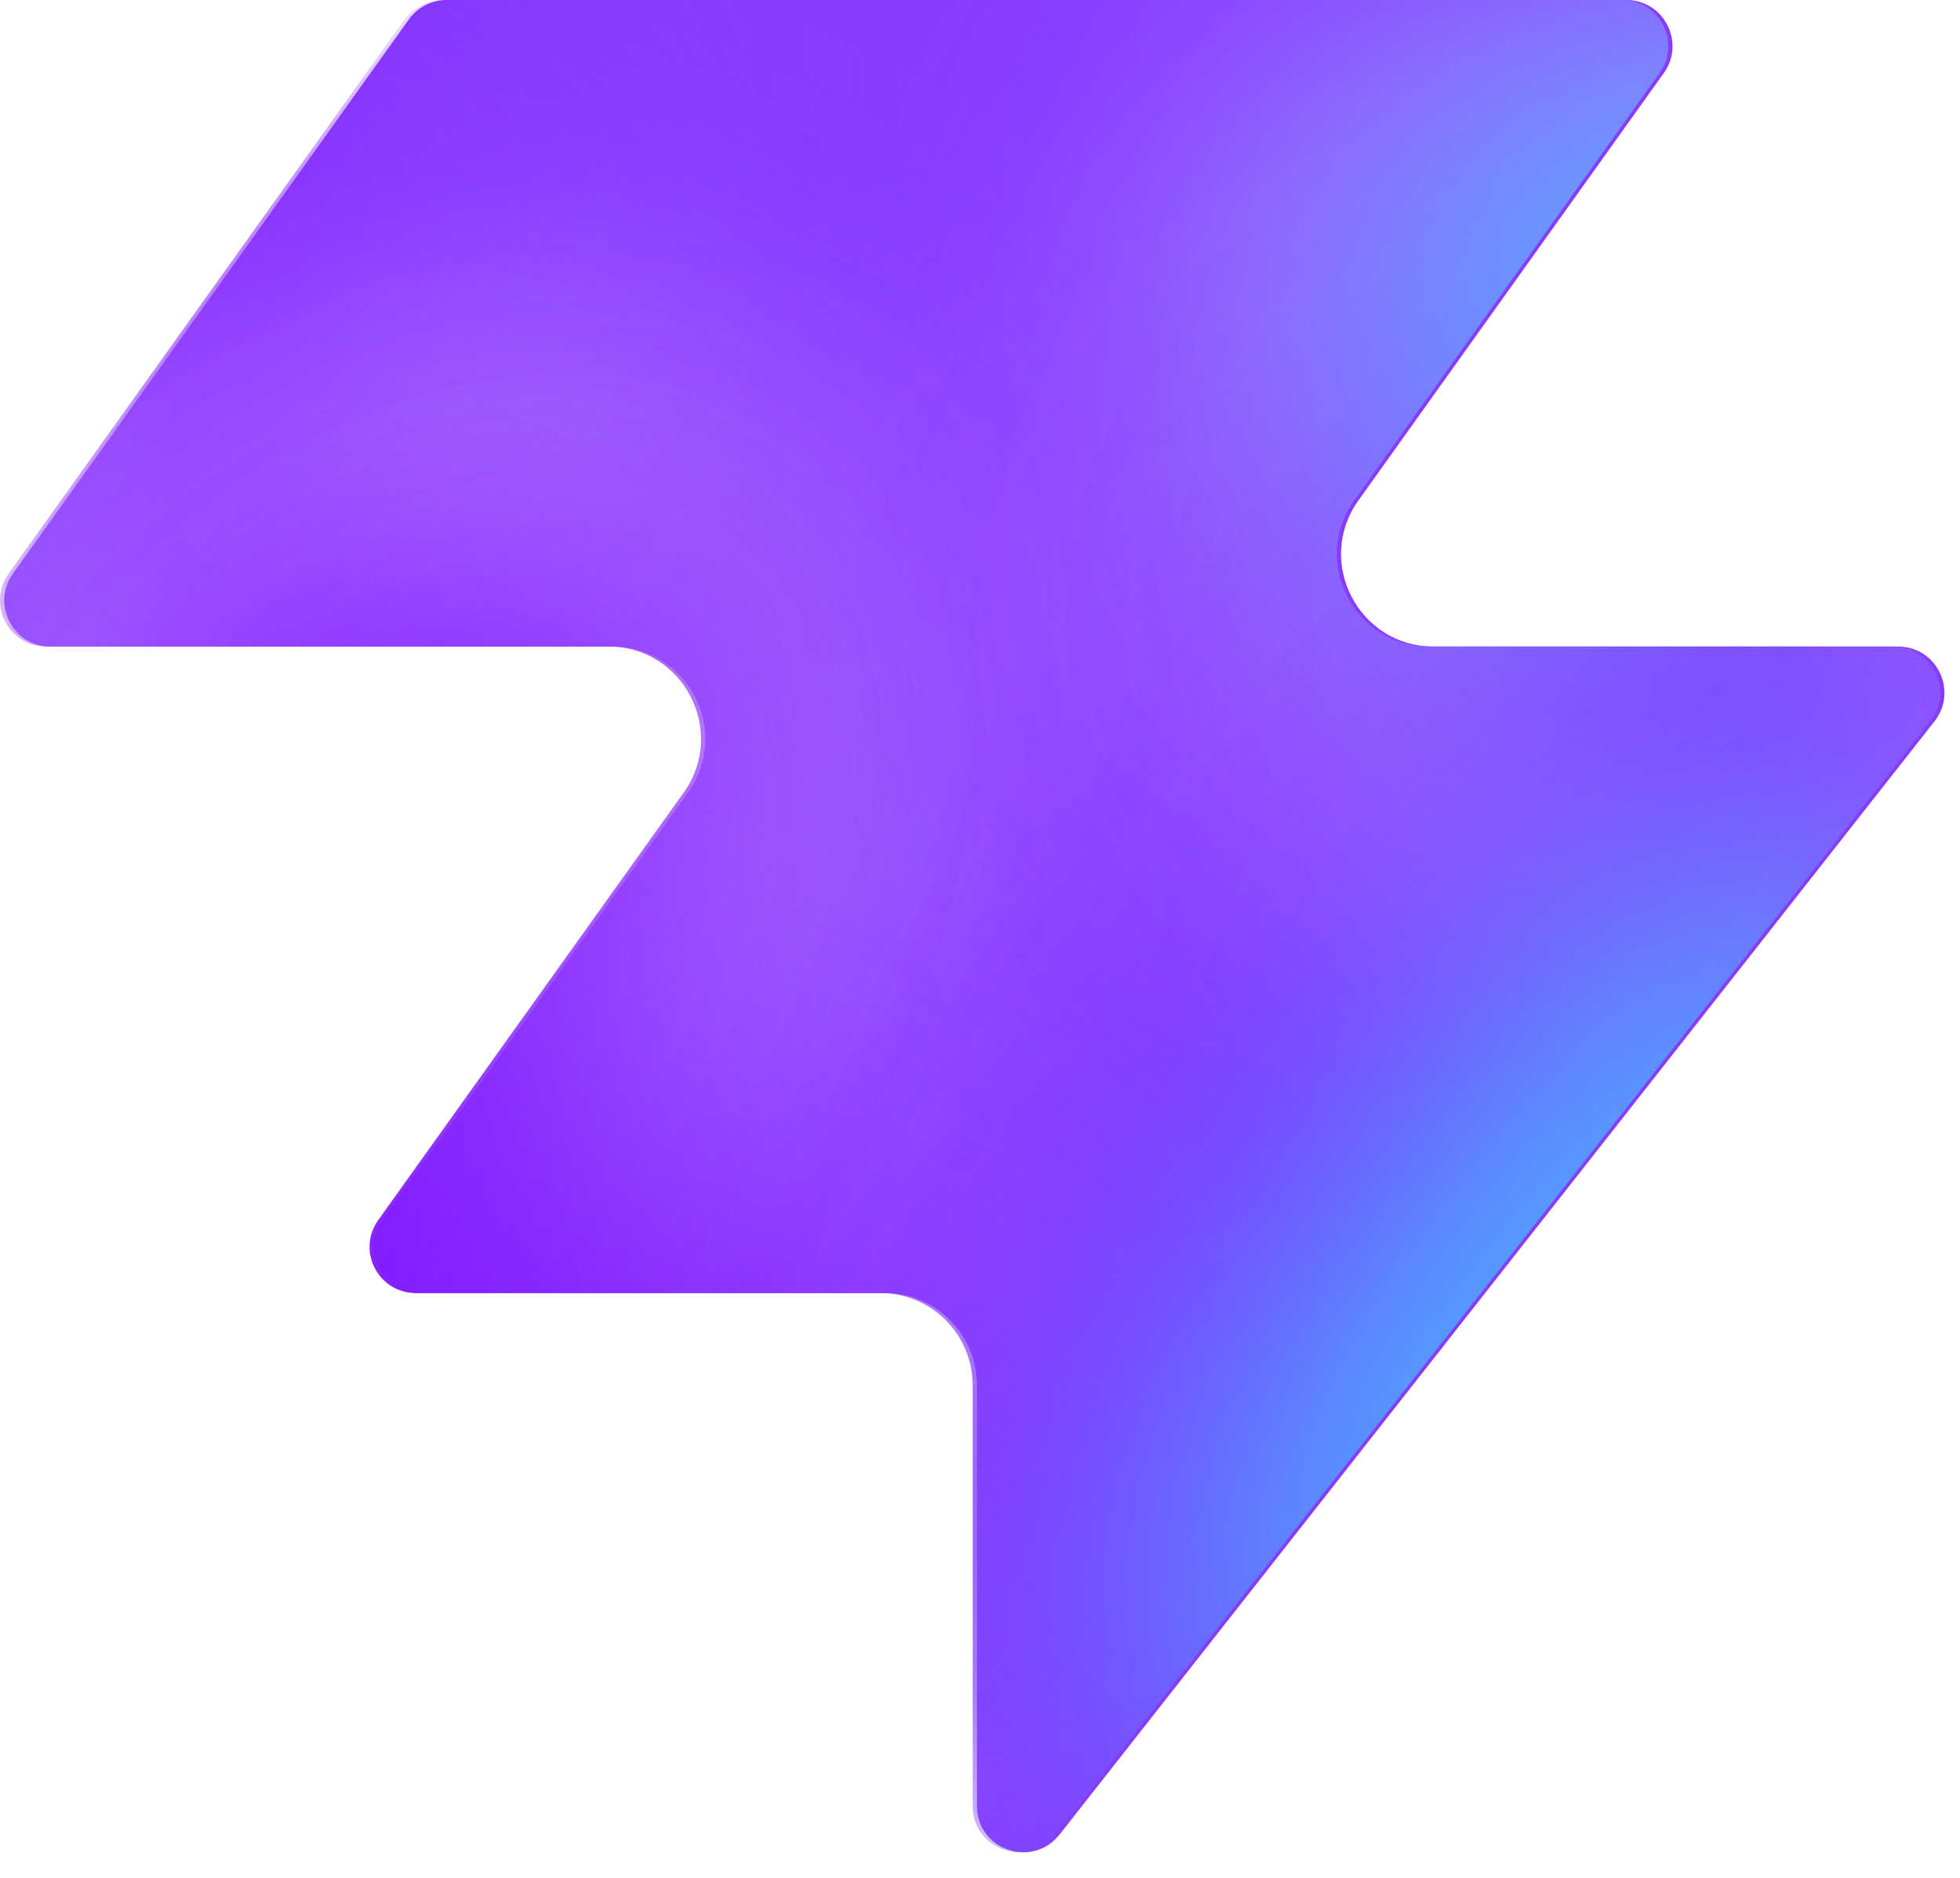
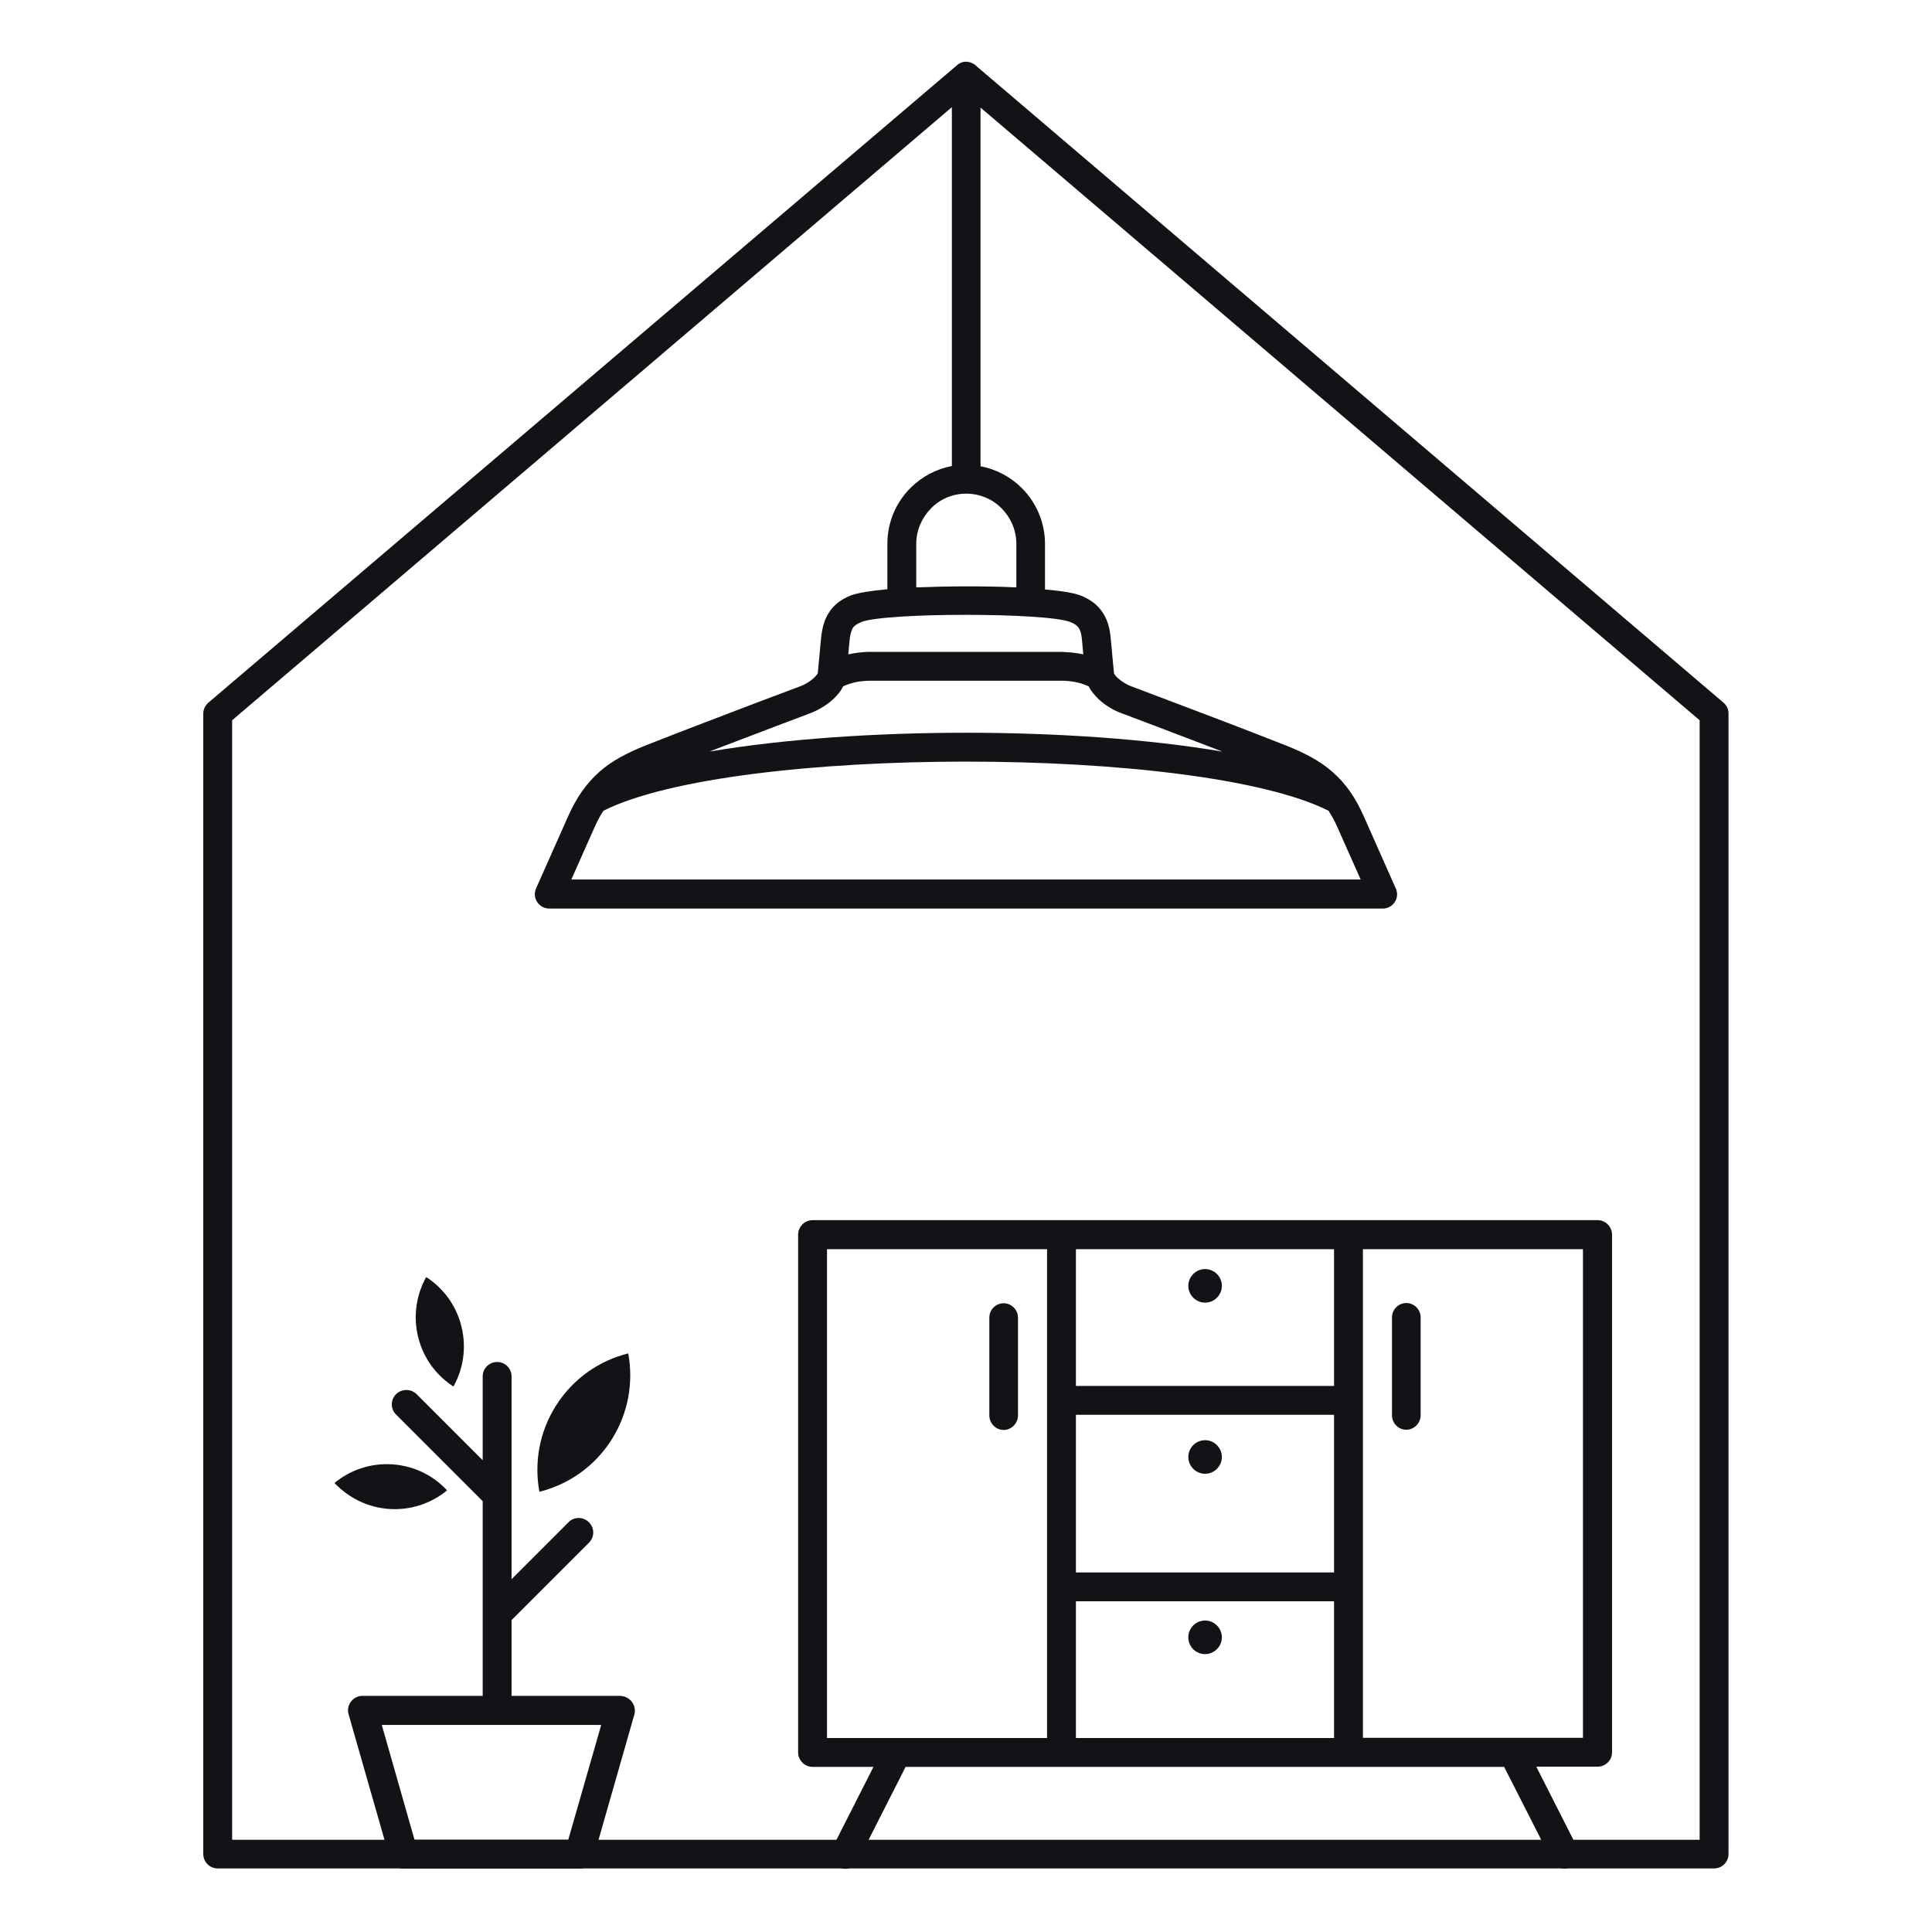
- <svg xmlns="http://www.w3.org/2000/svg" width="48" height="46" fill="none" viewBox="0 0 48 46">
-   <path fill="#863bff" d="M25.946 44.938c-.664.845-2.021.375-2.021-.698V33.937a2.26 2.26 0 0 0-2.262-2.262H10.287c-.92 0-1.456-1.04-.92-1.788l7.48-10.471c1.07-1.497 0-3.578-1.842-3.578H1.237c-.92 0-1.456-1.04-.92-1.788L10.013.474c.214-.297.556-.474.92-.474h28.894c.92 0 1.456 1.04.92 1.788l-7.48 10.471c-1.07 1.498 0 3.579 1.842 3.579h11.377c.943 0 1.473 1.088.89 1.83L25.947 44.94z" style="fill:#863bff;fill:color(display-p3 .525 .23 1);fill-opacity:1" />
-   <mask id="a" width="48" height="46" x="0" y="0" maskUnits="userSpaceOnUse" style="mask-type:alpha">
-     <path fill="#000" d="M25.842 44.938c-.664.844-2.021.375-2.021-.698V33.937a2.26 2.26 0 0 0-2.262-2.262H10.183c-.92 0-1.456-1.04-.92-1.788l7.48-10.471c1.07-1.498 0-3.579-1.842-3.579H1.133c-.92 0-1.456-1.04-.92-1.787L9.91.473c.214-.297.556-.474.92-.474h28.894c.92 0 1.456 1.04.92 1.788l-7.48 10.471c-1.07 1.498 0 3.578 1.842 3.578h11.377c.943 0 1.473 1.088.89 1.832L25.843 44.94z" style="fill:#000;fill-opacity:1" />
-   </mask>
-   <g mask="url(#a)">
-     <g filter="url(#b)">
-       <ellipse cx="5.508" cy="14.704" fill="#ede6ff" rx="5.508" ry="14.704" style="fill:#ede6ff;fill:color(display-p3 .927 .903 1);fill-opacity:1" transform="matrix(.00324 1 1 -.00324 -4.47 31.516)" />
-     </g>
-     <g filter="url(#c)">
-       <ellipse cx="10.399" cy="29.851" fill="#ede6ff" rx="10.399" ry="29.851" style="fill:#ede6ff;fill:color(display-p3 .927 .903 1);fill-opacity:1" transform="matrix(.00324 1 1 -.00324 -39.328 7.883)" />
-     </g>
-     <g filter="url(#d)">
-       <ellipse cx="5.508" cy="30.487" fill="#7e14ff" rx="5.508" ry="30.487" style="fill:#7e14ff;fill:color(display-p3 .492 .077 1);fill-opacity:1" transform="rotate(89.814 -25.913 -14.639)scale(1 -1)" />
-     </g>
-     <g filter="url(#e)">
-       <ellipse cx="5.508" cy="30.599" fill="#7e14ff" rx="5.508" ry="30.599" style="fill:#7e14ff;fill:color(display-p3 .492 .077 1);fill-opacity:1" transform="rotate(89.814 -32.644 -3.334)scale(1 -1)" />
-     </g>
-     <g filter="url(#f)">
-       <ellipse cx="5.508" cy="30.599" fill="#7e14ff" rx="5.508" ry="30.599" style="fill:#7e14ff;fill:color(display-p3 .492 .077 1);fill-opacity:1" transform="matrix(.00324 1 1 -.00324 -34.34 30.47)" />
-     </g>
-     <g filter="url(#g)">
-       <ellipse cx="14.072" cy="22.078" fill="#ede6ff" rx="14.072" ry="22.078" style="fill:#ede6ff;fill:color(display-p3 .927 .903 1);fill-opacity:1" transform="rotate(93.35 24.506 48.493)scale(-1 1)" />
-     </g>
-     <g filter="url(#h)">
-       <ellipse cx="3.47" cy="21.501" fill="#7e14ff" rx="3.47" ry="21.501" style="fill:#7e14ff;fill:color(display-p3 .492 .077 1);fill-opacity:1" transform="rotate(89.009 28.708 47.59)scale(-1 1)" />
-     </g>
-     <g filter="url(#i)">
-       <ellipse cx="3.47" cy="21.501" fill="#7e14ff" rx="3.47" ry="21.501" style="fill:#7e14ff;fill:color(display-p3 .492 .077 1);fill-opacity:1" transform="rotate(89.009 28.708 47.59)scale(-1 1)" />
-     </g>
-     <g filter="url(#j)">
-       <ellipse cx=".387" cy="8.972" fill="#7e14ff" rx="4.407" ry="29.108" style="fill:#7e14ff;fill:color(display-p3 .492 .077 1);fill-opacity:1" transform="rotate(39.51 .387 8.972)" />
-     </g>
-     <g filter="url(#k)">
-       <ellipse cx="47.523" cy="-6.092" fill="#7e14ff" rx="4.407" ry="29.108" style="fill:#7e14ff;fill:color(display-p3 .492 .077 1);fill-opacity:1" transform="rotate(37.892 47.523 -6.092)" />
-     </g>
-     <g filter="url(#l)">
-       <ellipse cx="41.412" cy="6.333" fill="#47bfff" rx="5.971" ry="9.665" style="fill:#47bfff;fill:color(display-p3 .28 .748 1);fill-opacity:1" transform="rotate(37.892 41.412 6.333)" />
-     </g>
-     <g filter="url(#m)">
-       <ellipse cx="-1.879" cy="38.332" fill="#7e14ff" rx="4.407" ry="29.108" style="fill:#7e14ff;fill:color(display-p3 .492 .077 1);fill-opacity:1" transform="rotate(37.892 -1.88 38.332)" />
-     </g>
-     <g filter="url(#n)">
-       <ellipse cx="-1.879" cy="38.332" fill="#7e14ff" rx="4.407" ry="29.108" style="fill:#7e14ff;fill:color(display-p3 .492 .077 1);fill-opacity:1" transform="rotate(37.892 -1.88 38.332)" />
-     </g>
-     <g filter="url(#o)">
-       <ellipse cx="35.651" cy="29.907" fill="#7e14ff" rx="4.407" ry="29.108" style="fill:#7e14ff;fill:color(display-p3 .492 .077 1);fill-opacity:1" transform="rotate(37.892 35.651 29.907)" />
-     </g>
-     <g filter="url(#p)">
-       <ellipse cx="38.418" cy="32.4" fill="#47bfff" rx="5.971" ry="15.297" style="fill:#47bfff;fill:color(display-p3 .28 .748 1);fill-opacity:1" transform="rotate(37.892 38.418 32.4)" />
-     </g>
+ <svg xmlns="http://www.w3.org/2000/svg" width="2000" zoomAndPan="magnify" viewBox="0 0 1500 1500" height="2000" preserveAspectRatio="xMidYMid meet" version="1.0">
+   <defs>
+     <clipPath id="17b4d9460b">
+       <path d="M 157.824 47.117 L 1342.074 47.117 L 1342.074 1451 L 157.824 1451 Z M 157.824 47.117 " clip-rule="nonzero" />
+     </clipPath>
+     <clipPath id="2759a669cf">
+       <path d="M 748 47.117 L 759 47.117 L 759 52 L 748 52 Z M 748 47.117 " clip-rule="nonzero" />
+     </clipPath>
+   </defs>
+   <path fill="#121316" d="M 746.02 48.723 C 745.703 48.879 745.387 48.879 745.227 49.039 C 745.703 48.723 746.34 48.562 746.816 48.402 C 746.656 48.562 746.34 48.562 746.02 48.723 Z M 746.02 48.723 " fill-opacity="1" fill-rule="evenodd" />
+   <g clip-path="url(#17b4d9460b)">
+     <path fill="#121316" d="M 1337.559 545.059 L 758.578 51.742 L 757.305 50.629 C 754.605 48.402 751.266 47.609 748.086 48.086 C 748.086 48.086 747.93 48.086 747.93 48.086 C 747.77 48.086 747.609 48.086 747.453 48.246 C 747.293 48.246 747.133 48.402 746.977 48.402 C 746.34 48.562 745.863 48.879 745.387 49.039 C 745.703 48.879 745.863 48.723 746.18 48.723 C 744.91 49.199 743.797 49.832 742.844 50.785 L 161.797 545.535 C 159.254 547.762 157.824 550.938 157.824 553.957 L 157.824 1439.516 C 157.824 1445.711 162.91 1450.641 168.949 1450.641 L 1330.883 1450.641 C 1337.082 1450.641 1342.008 1445.555 1342.008 1439.516 L 1342.008 554.117 C 1342.168 550.461 1340.258 547.125 1337.559 545.059 Z M 750.152 383.27 C 760.801 383.27 770.656 387.559 777.648 394.711 C 784.641 401.703 789.09 411.559 789.09 422.207 L 789.09 456.059 C 776.695 455.422 763.344 455.262 749.996 455.262 C 736.805 455.262 723.453 455.582 711.375 456.059 L 711.375 422.207 C 711.375 411.559 715.824 401.863 722.816 394.711 C 729.812 387.559 739.504 383.27 750.152 383.27 Z M 749.996 568.898 C 679.113 568.898 608.07 573.824 550.855 583.52 L 556.578 581.293 C 588.363 569.055 618.082 557.93 629.367 553.641 C 634.77 551.574 641.285 547.918 646.371 543.309 C 649.711 540.289 652.73 536.793 654.637 532.82 C 657.18 531.707 659.723 530.754 662.426 530.117 L 662.902 529.961 C 666.715 529.008 670.531 528.688 674.504 528.531 L 825.965 528.531 C 829.777 528.688 833.75 529.164 837.406 530.117 C 840.109 530.754 842.652 531.707 845.195 532.82 C 847.102 536.637 850.121 540.133 853.457 543.309 C 858.543 547.918 865.059 551.734 870.465 553.641 C 881.746 557.93 911.469 569.055 943.254 581.293 L 948.973 583.52 C 891.762 573.824 820.879 568.898 749.996 568.898 Z M 1031.461 629.449 C 1034 633.422 1036.387 637.715 1038.609 642.801 L 1056.41 682.852 L 443.578 682.852 L 461.379 642.801 C 463.602 637.715 465.988 633.266 468.531 629.449 C 519.23 604.02 634.453 591.309 749.996 591.309 C 865.695 591.309 980.762 604.02 1031.461 629.449 Z M 826.758 506.281 C 826.281 506.281 825.805 506.121 825.328 506.121 L 674.027 506.121 C 668.941 506.281 663.695 506.914 658.609 508.027 L 659.562 497.539 C 660.039 493.406 660.676 490.227 661.949 487.844 C 663.059 485.938 665.285 484.348 668.781 482.918 C 678 479.262 713.602 477.355 749.836 477.355 C 786.07 477.355 821.672 479.262 830.891 482.918 C 834.547 484.348 836.609 485.938 837.723 487.844 C 839.152 490.07 839.789 493.406 840.109 497.539 L 841.062 508.027 C 836.453 507.074 831.684 506.438 826.758 506.281 Z M 1319.758 1428.391 L 180.23 1428.391 L 180.23 559.203 L 739.027 83.207 L 739.027 361.812 C 726.633 364.195 715.508 370.234 706.926 378.816 C 695.801 389.941 688.965 405.199 688.965 422.207 L 688.965 457.488 C 676.094 458.602 665.922 460.348 660.676 462.254 C 652.254 465.594 646.848 470.203 643.195 476.242 C 639.699 481.805 638.266 488.16 637.473 495.473 L 634.93 522.648 C 634.453 523.762 633.18 525.191 631.594 526.621 C 628.574 529.324 624.758 531.551 621.738 532.66 C 608.863 537.43 576.125 549.824 548.789 560.316 C 532.262 566.672 515.254 573.188 501.27 578.75 C 486.648 584.633 475.047 590.672 465.352 599.254 C 455.5 607.996 447.711 618.801 441.035 633.898 L 416.242 689.684 C 413.699 695.406 416.242 701.922 421.965 704.465 C 423.395 705.102 424.984 705.418 426.414 705.418 L 1073.574 705.418 C 1079.773 705.418 1084.699 700.332 1084.699 694.293 C 1084.699 692.543 1084.223 690.797 1083.43 689.207 L 1058.953 634.059 C 1052.277 618.961 1044.648 608.152 1034.637 599.41 C 1024.941 590.828 1013.34 584.789 998.719 578.91 C 984.734 573.348 967.727 566.832 951.199 560.473 C 923.863 549.984 891.125 537.746 878.25 532.82 C 875.074 531.707 871.418 529.484 868.238 526.781 C 866.648 525.352 865.379 523.922 864.902 522.809 L 862.359 495.633 C 861.723 488.32 860.133 481.965 856.637 476.402 C 852.98 470.359 847.418 465.754 839.152 462.414 C 834.07 460.348 824.055 458.758 811.34 457.648 L 811.34 422.363 C 811.34 405.52 804.508 390.102 793.383 378.977 C 784.801 370.395 773.676 364.355 761.277 361.973 L 761.277 83.527 L 1319.598 559.203 L 1319.598 1428.391 Z M 1319.758 1428.391 " fill-opacity="1" fill-rule="evenodd" />
  </g>
-   <defs>
-     <filter id="b" width="60.045" height="41.654" x="-19.77" y="16.149" color-interpolation-filters="sRGB" filterUnits="userSpaceOnUse">
-       <feFlood flood-opacity="0" result="BackgroundImageFix" />
-       <feBlend in="SourceGraphic" in2="BackgroundImageFix" result="shape" />
-       <feGaussianBlur result="effect1_foregroundBlur_2002_17158" stdDeviation="7.659" />
-     </filter>
-     <filter id="c" width="90.34" height="51.437" x="-54.613" y="-7.533" color-interpolation-filters="sRGB" filterUnits="userSpaceOnUse">
-       <feFlood flood-opacity="0" result="BackgroundImageFix" />
-       <feBlend in="SourceGraphic" in2="BackgroundImageFix" result="shape" />
-       <feGaussianBlur result="effect1_foregroundBlur_2002_17158" stdDeviation="7.659" />
-     </filter>
-     <filter id="d" width="79.355" height="29.4" x="-49.64" y="2.03" color-interpolation-filters="sRGB" filterUnits="userSpaceOnUse">
-       <feFlood flood-opacity="0" result="BackgroundImageFix" />
-       <feBlend in="SourceGraphic" in2="BackgroundImageFix" result="shape" />
-       <feGaussianBlur result="effect1_foregroundBlur_2002_17158" stdDeviation="4.596" />
-     </filter>
-     <filter id="e" width="79.579" height="29.4" x="-45.045" y="20.029" color-interpolation-filters="sRGB" filterUnits="userSpaceOnUse">
-       <feFlood flood-opacity="0" result="BackgroundImageFix" />
-       <feBlend in="SourceGraphic" in2="BackgroundImageFix" result="shape" />
-       <feGaussianBlur result="effect1_foregroundBlur_2002_17158" stdDeviation="4.596" />
-     </filter>
-     <filter id="f" width="79.579" height="29.4" x="-43.513" y="21.178" color-interpolation-filters="sRGB" filterUnits="userSpaceOnUse">
-       <feFlood flood-opacity="0" result="BackgroundImageFix" />
-       <feBlend in="SourceGraphic" in2="BackgroundImageFix" result="shape" />
-       <feGaussianBlur result="effect1_foregroundBlur_2002_17158" stdDeviation="4.596" />
-     </filter>
-     <filter id="g" width="74.749" height="58.852" x="15.756" y="-17.901" color-interpolation-filters="sRGB" filterUnits="userSpaceOnUse">
-       <feFlood flood-opacity="0" result="BackgroundImageFix" />
-       <feBlend in="SourceGraphic" in2="BackgroundImageFix" result="shape" />
-       <feGaussianBlur result="effect1_foregroundBlur_2002_17158" stdDeviation="7.659" />
-     </filter>
-     <filter id="h" width="61.377" height="25.362" x="23.548" y="2.284" color-interpolation-filters="sRGB" filterUnits="userSpaceOnUse">
-       <feFlood flood-opacity="0" result="BackgroundImageFix" />
-       <feBlend in="SourceGraphic" in2="BackgroundImageFix" result="shape" />
-       <feGaussianBlur result="effect1_foregroundBlur_2002_17158" stdDeviation="4.596" />
-     </filter>
-     <filter id="i" width="61.377" height="25.362" x="23.548" y="2.284" color-interpolation-filters="sRGB" filterUnits="userSpaceOnUse">
-       <feFlood flood-opacity="0" result="BackgroundImageFix" />
-       <feBlend in="SourceGraphic" in2="BackgroundImageFix" result="shape" />
-       <feGaussianBlur result="effect1_foregroundBlur_2002_17158" stdDeviation="4.596" />
-     </filter>
-     <filter id="j" width="56.045" height="63.649" x="-27.636" y="-22.853" color-interpolation-filters="sRGB" filterUnits="userSpaceOnUse">
-       <feFlood flood-opacity="0" result="BackgroundImageFix" />
-       <feBlend in="SourceGraphic" in2="BackgroundImageFix" result="shape" />
-       <feGaussianBlur result="effect1_foregroundBlur_2002_17158" stdDeviation="4.596" />
-     </filter>
-     <filter id="k" width="54.814" height="64.646" x="20.116" y="-38.415" color-interpolation-filters="sRGB" filterUnits="userSpaceOnUse">
-       <feFlood flood-opacity="0" result="BackgroundImageFix" />
-       <feBlend in="SourceGraphic" in2="BackgroundImageFix" result="shape" />
-       <feGaussianBlur result="effect1_foregroundBlur_2002_17158" stdDeviation="4.596" />
-     </filter>
-     <filter id="l" width="33.541" height="35.313" x="24.641" y="-11.323" color-interpolation-filters="sRGB" filterUnits="userSpaceOnUse">
-       <feFlood flood-opacity="0" result="BackgroundImageFix" />
-       <feBlend in="SourceGraphic" in2="BackgroundImageFix" result="shape" />
-       <feGaussianBlur result="effect1_foregroundBlur_2002_17158" stdDeviation="4.596" />
-     </filter>
-     <filter id="m" width="54.814" height="64.646" x="-29.286" y="6.009" color-interpolation-filters="sRGB" filterUnits="userSpaceOnUse">
-       <feFlood flood-opacity="0" result="BackgroundImageFix" />
-       <feBlend in="SourceGraphic" in2="BackgroundImageFix" result="shape" />
-       <feGaussianBlur result="effect1_foregroundBlur_2002_17158" stdDeviation="4.596" />
-     </filter>
-     <filter id="n" width="54.814" height="64.646" x="-29.286" y="6.009" color-interpolation-filters="sRGB" filterUnits="userSpaceOnUse">
-       <feFlood flood-opacity="0" result="BackgroundImageFix" />
-       <feBlend in="SourceGraphic" in2="BackgroundImageFix" result="shape" />
-       <feGaussianBlur result="effect1_foregroundBlur_2002_17158" stdDeviation="4.596" />
-     </filter>
-     <filter id="o" width="54.814" height="64.646" x="8.244" y="-2.416" color-interpolation-filters="sRGB" filterUnits="userSpaceOnUse">
-       <feFlood flood-opacity="0" result="BackgroundImageFix" />
-       <feBlend in="SourceGraphic" in2="BackgroundImageFix" result="shape" />
-       <feGaussianBlur result="effect1_foregroundBlur_2002_17158" stdDeviation="4.596" />
-     </filter>
-     <filter id="p" width="39.409" height="43.623" x="18.713" y="10.588" color-interpolation-filters="sRGB" filterUnits="userSpaceOnUse">
-       <feFlood flood-opacity="0" result="BackgroundImageFix" />
-       <feBlend in="SourceGraphic" in2="BackgroundImageFix" result="shape" />
-       <feGaussianBlur result="effect1_foregroundBlur_2002_17158" stdDeviation="4.596" />
-     </filter>
-   </defs>
+   <g clip-path="url(#2759a669cf)">
+     <path fill="#121316" d="M 750.152 47.926 C 749.359 47.926 748.723 47.926 748.086 48.086 C 751.266 47.449 754.762 48.246 757.305 50.629 L 758.578 51.742 C 756.512 49.355 753.492 47.926 750.152 47.926 Z M 750.152 47.926 " fill-opacity="1" fill-rule="evenodd" />
+   </g>
+   <path fill="#121316" d="M 745.227 49.039 C 745.703 48.723 746.34 48.562 746.816 48.402 C 746.5 48.562 746.34 48.562 746.02 48.723 C 745.703 48.879 745.543 48.879 745.227 49.039 Z M 745.227 49.039 " fill-opacity="1" fill-rule="evenodd" />
+   <path fill="#121316" d="M 703.109 1371.809 L 666.078 1444.758 C 663.379 1450.32 656.543 1452.547 651.141 1449.688 C 645.578 1446.984 643.352 1440.148 646.215 1434.746 L 678.16 1371.809 L 630.957 1371.809 C 624.758 1371.809 619.672 1366.723 619.672 1360.684 L 619.672 958.594 C 619.672 952.395 624.758 947.309 630.957 947.309 L 1240.293 947.309 C 1246.492 947.309 1251.578 952.395 1251.578 958.594 L 1251.578 1360.527 C 1251.578 1366.723 1246.492 1371.652 1240.293 1371.652 L 1192.773 1371.652 L 1224.719 1434.586 C 1227.578 1440.148 1225.352 1446.824 1219.789 1449.527 C 1214.227 1452.387 1207.555 1450.164 1204.852 1444.602 L 1167.82 1371.809 Z M 1058.16 969.879 L 1058.16 1349.242 L 1229.008 1349.242 L 1229.008 969.879 Z M 1035.75 1349.402 L 1035.75 1243.234 L 835.34 1243.234 L 835.34 1349.402 Z M 1035.75 1220.828 L 1035.75 1098.449 L 835.34 1098.449 L 835.34 1220.828 Z M 1035.75 1076.043 L 1035.75 969.879 L 835.34 969.879 L 835.34 1076.043 Z M 812.93 1349.402 L 812.93 969.879 L 642.082 969.879 L 642.082 1349.402 Z M 812.93 1349.402 " fill-opacity="1" fill-rule="evenodd" />
+   <path fill="#121316" d="M 1080.727 1022.801 C 1080.727 1016.602 1085.812 1011.676 1091.852 1011.676 C 1098.051 1011.676 1102.977 1016.762 1102.977 1022.801 L 1102.977 1098.77 C 1102.977 1104.969 1097.891 1110.055 1091.852 1110.055 C 1085.652 1110.055 1080.727 1104.969 1080.727 1098.77 Z M 790.363 1098.93 C 790.363 1105.125 785.277 1110.211 779.238 1110.211 C 773.199 1110.211 768.113 1105.125 768.113 1098.93 L 768.113 1022.961 C 768.113 1016.762 773.199 1011.836 779.238 1011.836 C 785.277 1011.836 790.363 1016.922 790.363 1022.961 Z M 790.363 1098.93 " fill-opacity="1" fill-rule="evenodd" />
+   <path fill="#121316" d="M 441.195 1428.391 L 466.781 1339.23 L 296.41 1339.23 L 321.84 1428.391 Z M 492.527 1331.125 L 460.742 1442.215 C 459.629 1447.145 455.18 1450.797 449.777 1450.797 L 313.414 1450.797 C 308.488 1450.797 304.039 1447.621 302.609 1442.691 L 270.82 1331.602 C 270.504 1330.488 270.188 1329.219 270.188 1327.945 C 270.188 1321.746 275.273 1316.66 281.312 1316.66 L 481.402 1316.66 C 482.355 1316.66 483.469 1316.82 484.422 1317.137 C 490.621 1318.887 494.117 1325.086 492.527 1331.125 Z M 492.527 1331.125 " fill-opacity="1" fill-rule="evenodd" />
+   <path fill="#121316" d="M 374.762 1165.52 L 307.535 1098.293 C 303.086 1093.844 303.086 1086.848 307.535 1082.398 C 311.984 1078.109 318.977 1078.109 323.426 1082.398 L 374.762 1133.734 L 374.762 1068.574 C 374.762 1062.375 379.848 1057.449 386.047 1057.449 C 392.242 1057.449 397.172 1062.531 397.172 1068.574 L 397.172 1226.07 L 441.352 1181.891 C 445.645 1177.438 452.797 1177.438 457.246 1181.891 C 461.695 1186.34 461.695 1193.332 457.246 1197.781 L 397.172 1257.859 L 397.172 1326.832 C 397.172 1333.031 392.086 1337.957 386.047 1337.957 C 379.848 1337.957 374.762 1332.871 374.762 1326.832 Z M 374.762 1165.52 " fill-opacity="1" fill-rule="evenodd" />
+   <path fill="#121316" d="M 935.625 1011.359 C 942.777 1011.359 948.656 1005.477 948.656 998.324 C 948.656 991.172 942.777 985.293 935.625 985.293 C 928.473 985.293 922.594 991.172 922.594 998.324 C 922.594 1005.477 928.473 1011.359 935.625 1011.359 Z M 935.625 1011.359 " fill-opacity="1" fill-rule="evenodd" />
+   <path fill="#121316" d="M 935.625 1144.223 C 942.777 1144.223 948.656 1138.344 948.656 1131.191 C 948.656 1124.039 942.777 1118.16 935.625 1118.16 C 928.473 1118.16 922.594 1124.039 922.594 1131.191 C 922.594 1138.344 928.473 1144.223 935.625 1144.223 Z M 935.625 1144.223 " fill-opacity="1" fill-rule="evenodd" />
+   <path fill="#121316" d="M 935.625 1284.238 C 942.777 1284.238 948.656 1278.359 948.656 1271.207 C 948.656 1264.055 942.777 1258.176 935.625 1258.176 C 928.473 1258.176 922.594 1264.055 922.594 1271.207 C 922.594 1278.52 928.473 1284.238 935.625 1284.238 Z M 935.625 1284.238 " fill-opacity="1" fill-rule="evenodd" />
+   <path fill="#121316" d="M 418.785 1158.207 C 414.652 1135.641 418.625 1111.641 431.977 1090.824 C 445.328 1070.004 465.512 1056.336 487.762 1050.773 C 491.895 1073.34 487.918 1097.34 474.57 1118.16 C 461.219 1138.977 441.035 1152.645 418.785 1158.207 Z M 418.785 1158.207 " fill-opacity="1" fill-rule="evenodd" />
+   <path fill="#121316" d="M 347.109 1157.098 C 335.031 1167.109 319.137 1172.672 302.289 1171.559 C 285.441 1170.445 270.504 1162.816 259.695 1151.375 C 271.773 1141.363 287.668 1135.801 304.516 1136.914 C 321.52 1138.023 336.461 1145.652 347.109 1157.098 Z M 347.109 1157.098 " fill-opacity="1" fill-rule="evenodd" />
+   <path fill="#121316" d="M 352.035 1076.52 C 338.844 1067.938 328.672 1054.586 324.699 1038.219 C 320.566 1021.848 323.27 1005.16 330.898 991.492 C 344.09 1000.074 354.262 1013.422 358.234 1029.793 C 362.367 1046.32 359.664 1062.852 352.035 1076.52 Z M 352.035 1076.52 " fill-opacity="1" fill-rule="evenodd" />
</svg>
